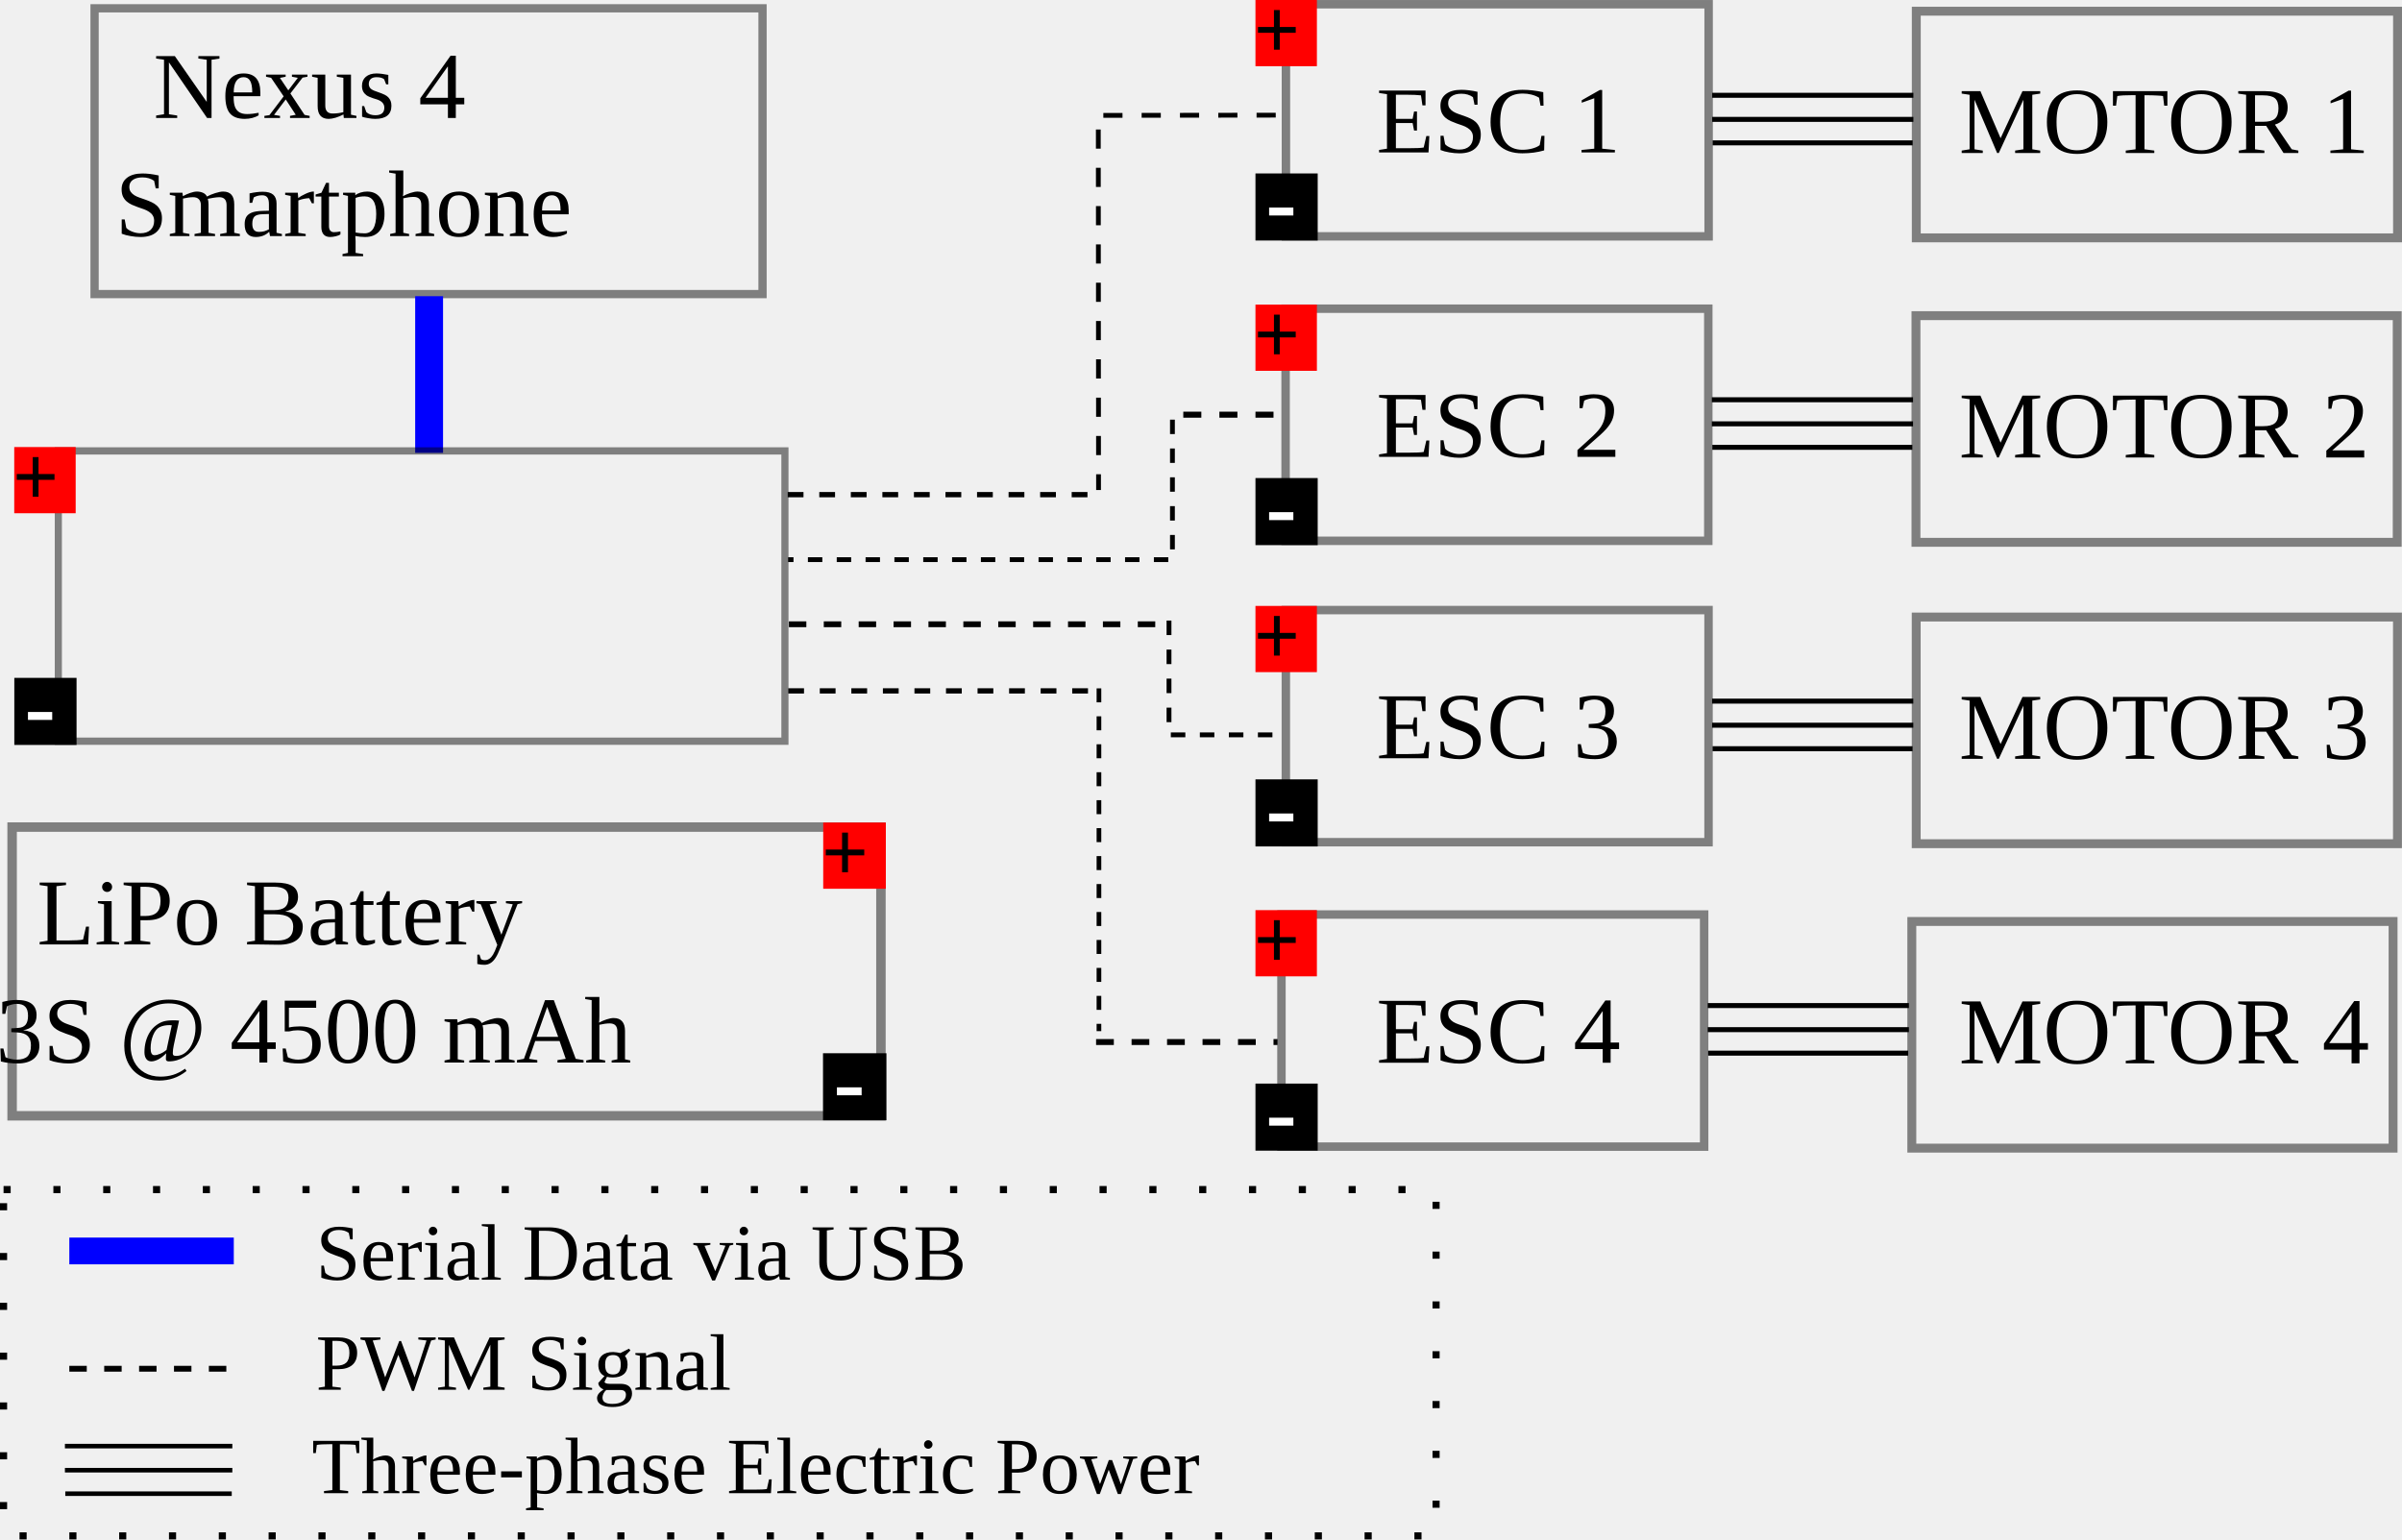
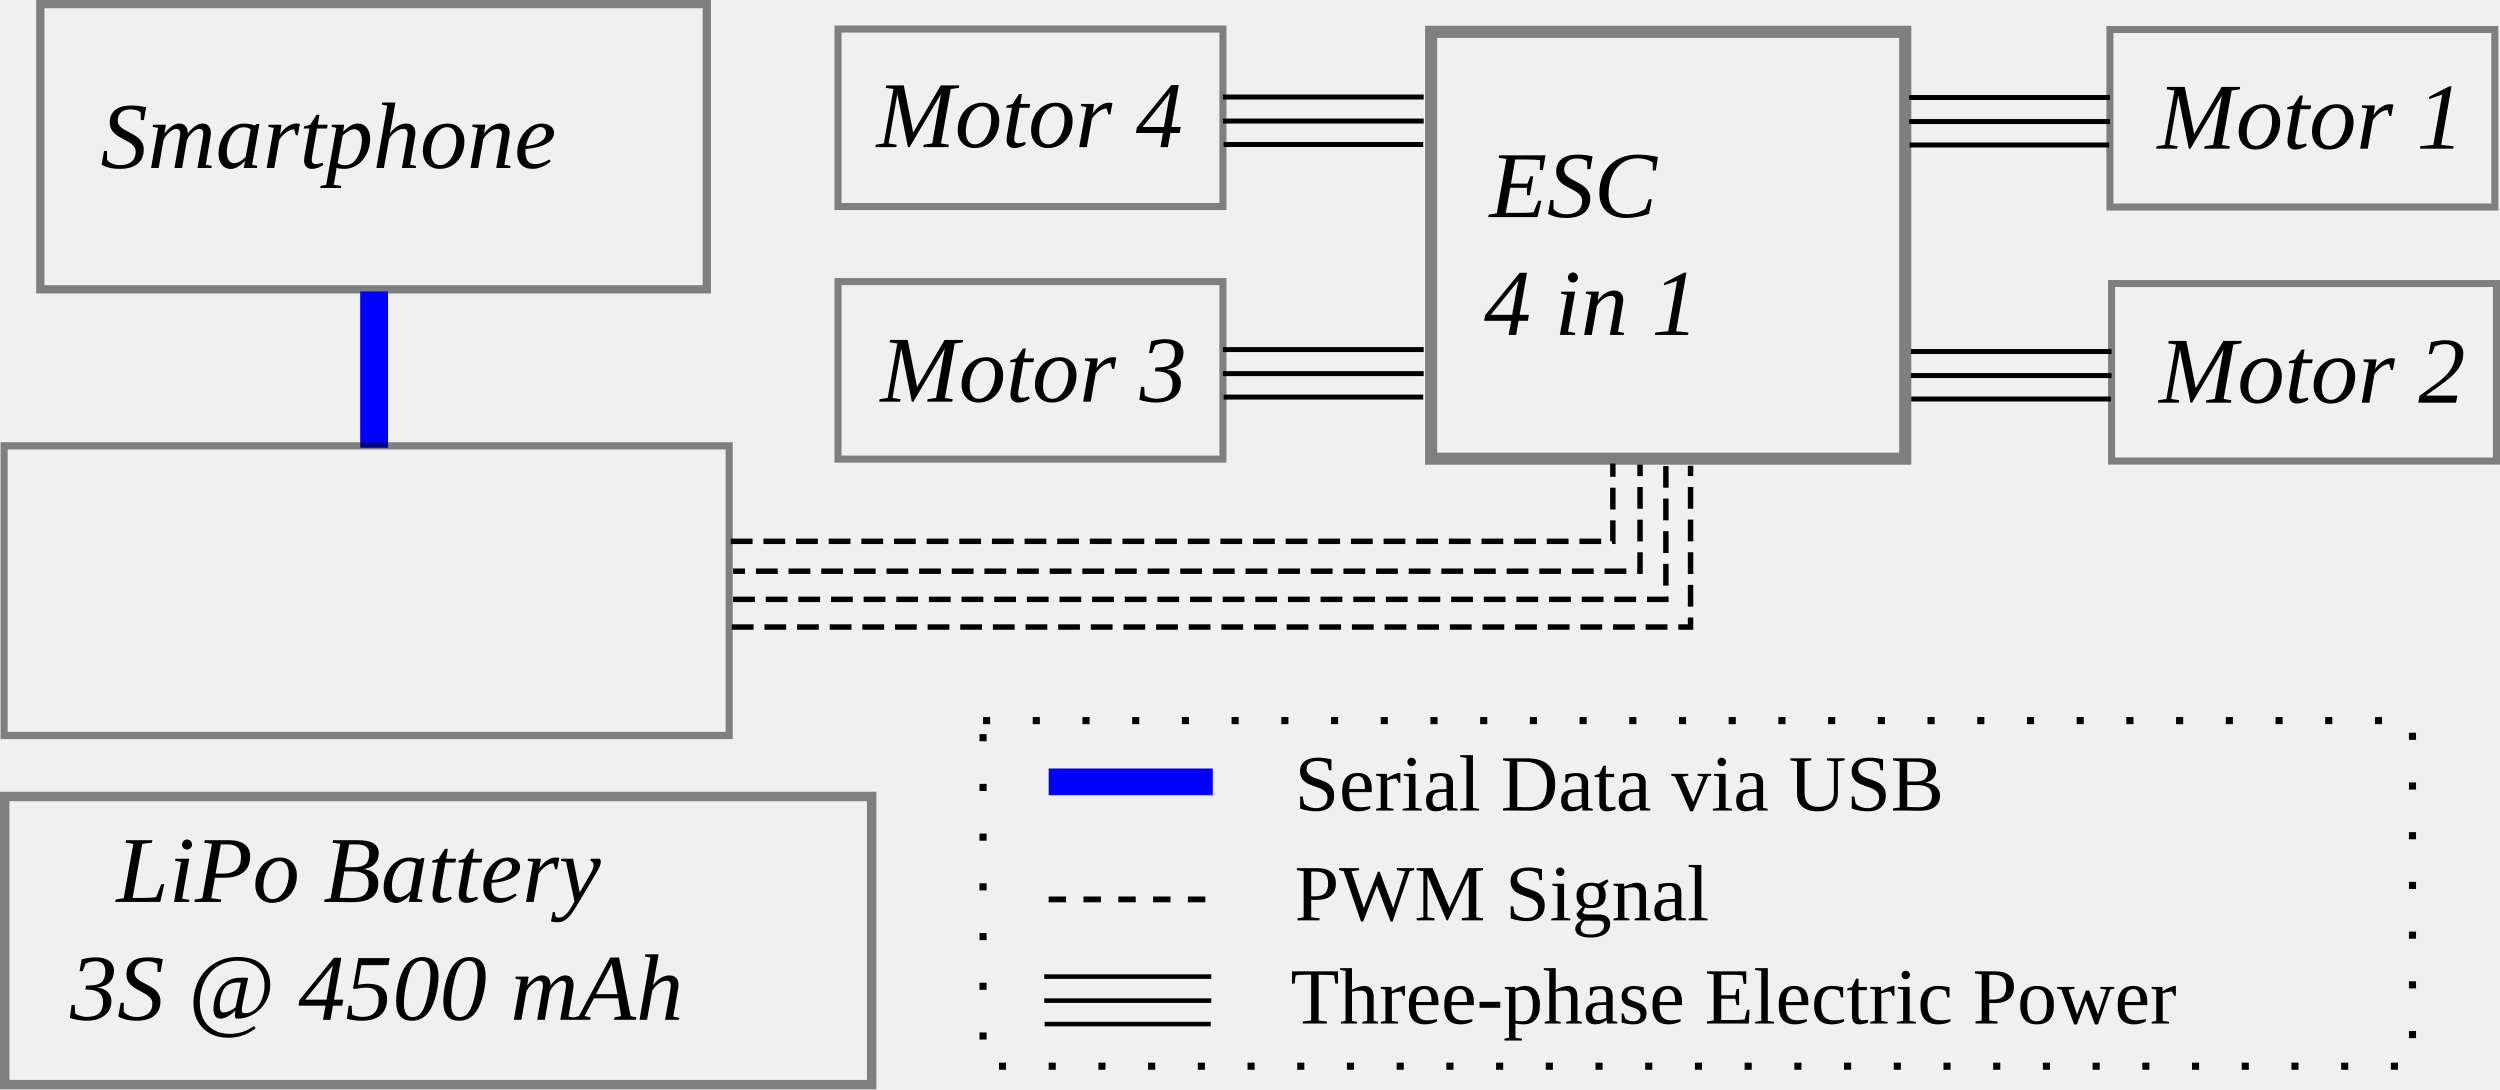
- <svg xmlns="http://www.w3.org/2000/svg" xmlns:ns1="http://www.openswatchbook.org/uri/2009/osb" width="116.577mm" height="74.723mm" viewBox="0 0 413.069 264.766" id="svg2" version="1.1">
+ <svg xmlns="http://www.w3.org/2000/svg" xmlns:ns1="http://www.openswatchbook.org/uri/2009/osb" width="121.595mm" height="52.984mm" viewBox="0 0 430.849 187.738" id="svg2" version="1.1">
  <defs id="defs4">
    <linearGradient id="linearGradient5572" ns1:paint="solid">
      <stop style="stop-color:#000000;stop-opacity:1;" offset="0" id="stop5574" />
    </linearGradient>
  </defs>
-   <g id="layer1" transform="translate(-156.0158,-266.3592)">
-     <flowRoot xml:space="preserve" id="flowRoot5593" style="font-style:normal;font-weight:normal;font-size:40px;line-height:125%;font-family:sans-serif;letter-spacing:0px;word-spacing:0px;fill:#000000;fill-opacity:1;stroke:none;stroke-width:1px;stroke-linecap:butt;stroke-linejoin:miter;stroke-opacity:1">
+   <g id="layer1" transform="translate(-165.3354,-267.0764)">
+     <flowRoot xml:space="preserve" id="flowRoot5593" style="font-style:normal;font-weight:normal;line-height:0.01%;font-family:sans-serif;letter-spacing:0px;word-spacing:0px;fill:#000000;fill-opacity:1;stroke:none;stroke-width:1px;stroke-linecap:butt;stroke-linejoin:miter;stroke-opacity:1">
      <flowRegion id="flowRegion5595">
        <rect id="rect5597" width="206.071" height="62.629" x="178.797" y="358.387" />
      </flowRegion>
-       <flowPara id="flowPara5599" />
+       <flowPara id="flowPara5599" style="font-size:40px;line-height:1.25"> </flowPara>
    </flowRoot>
    <rect style="fill:#000000;fill-opacity:0;stroke:#000000;stroke-width:1.42;stroke-miterlimit:4;stroke-dasharray:none;stroke-opacity:0.472" id="rect5601" width="114.866" height="49.151" x="172.281" y="267.786" />
-     <text xml:space="preserve" style="font-style:normal;font-weight:normal;font-size:22.5px;line-height:125%;font-family:sans-serif;text-align:center;letter-spacing:0px;word-spacing:0px;text-anchor:middle;fill:#000000;fill-opacity:1;stroke:none;stroke-width:1px;stroke-linecap:butt;stroke-linejoin:miter;stroke-opacity:1" x="229.724" y="286.648" id="text5603">
-       <tspan id="tspan5605" x="229.724" y="286.648" style="font-size:16.25px;-inkscape-font-specification:'Times New Roman, ';font-family:'Times New Roman';font-weight:normal;font-style:normal;font-stretch:normal;font-variant:normal">Nexus 4</tspan>
-       <tspan x="229.724" y="306.96" id="tspan5607" style="font-size:16.25px;-inkscape-font-specification:'Times New Roman, ';font-family:'Times New Roman';font-weight:normal;font-style:normal;font-stretch:normal;font-variant:normal">Smartphone</tspan>
+     <text xml:space="preserve" style="font-style:normal;font-weight:normal;line-height:0%;font-family:sans-serif;text-align:center;letter-spacing:0px;word-spacing:0px;text-anchor:middle;fill:#000000;fill-opacity:1;stroke:none;stroke-width:1px;stroke-linecap:butt;stroke-linejoin:miter;stroke-opacity:1" x="229.724" y="296.023" id="text5603">
+       <tspan x="229.724" y="296.023" id="tspan5607" style="font-style:italic;font-variant:normal;font-weight:normal;font-stretch:normal;font-size:16.25px;line-height:1.25;font-family:'Times New Roman';-inkscape-font-specification:'Times New Roman,  Italic'">Smartphone</tspan>
    </text>
-     <flowRoot xml:space="preserve" id="flowRoot5670" style="font-style:normal;font-weight:normal;font-size:40px;line-height:125%;font-family:sans-serif;letter-spacing:0px;word-spacing:0px;fill:#000000;fill-opacity:1;stroke:none;stroke-width:1px;stroke-linecap:butt;stroke-linejoin:miter;stroke-opacity:1">
-       <flowRegion id="flowRegion5672">
-         <rect id="rect5674" width="247.143" height="134.286" x="52.857" y="353.791" />
-       </flowRegion>
-       <flowPara id="flowPara5676" />
-     </flowRoot>
-     <path style="fill:none;fill-rule:evenodd;stroke:#0000ff;stroke-width:4.793;stroke-linecap:butt;stroke-linejoin:miter;stroke-miterlimit:4;stroke-dasharray:none;stroke-opacity:1" d="m 229.81,317.3 0,26.945" id="path5762" />
-     <path style="fill:none;fill-rule:evenodd;stroke:#000000;stroke-width:0.823;stroke-linecap:butt;stroke-linejoin:miter;stroke-miterlimit:4;stroke-dasharray:3.294, 3.294;stroke-dashoffset:0;stroke-opacity:1" d="m 375.402,286.164 -30.513,0.04 0.043,64.432" id="path6003" />
-     <path style="fill:none;fill-rule:evenodd;stroke:#000000;stroke-width:0.801;stroke-linecap:butt;stroke-linejoin:miter;stroke-miterlimit:4;stroke-dasharray:2.404, 2.404;stroke-dashoffset:0;stroke-opacity:1" d="m 345,384.748 0,58.954" id="path6052" />
-     <path style="fill:none;fill-rule:evenodd;stroke:#000000;stroke-width:1.017;stroke-linecap:butt;stroke-linejoin:miter;stroke-miterlimit:4;stroke-dasharray:3.051, 3.051;stroke-dashoffset:0;stroke-opacity:1" d="m 344.509,445.576 31.205,0" id="path6056" />
-     <path style="fill:none;fill-rule:evenodd;stroke:#000000;stroke-width:1.034;stroke-linecap:butt;stroke-linejoin:miter;stroke-miterlimit:4;stroke-dasharray:3.103, 3.103;stroke-dashoffset:0;stroke-opacity:1" d="m 375.019,337.679 -17.828,0" id="path6060" />
-     <path style="fill:none;fill-rule:evenodd;stroke:#000000;stroke-width:0.826;stroke-linecap:butt;stroke-linejoin:miter;stroke-miterlimit:4;stroke-dasharray:2.479, 2.479;stroke-dashoffset:0;stroke-opacity:1" d="m 357.638,338.533 0,24.078 -66.099,0" id="path6064" />
-     <path style="fill:none;fill-rule:evenodd;stroke:#000000;stroke-width:1;stroke-linecap:butt;stroke-linejoin:miter;stroke-miterlimit:4;stroke-dasharray:3, 3;stroke-dashoffset:0;stroke-opacity:1" d="m 291.682,373.724 65.66,0" id="path6066" />
-     <path style="fill:none;fill-rule:evenodd;stroke:#000000;stroke-width:0.832;stroke-linecap:butt;stroke-linejoin:miter;stroke-miterlimit:4;stroke-dasharray:2.496, 2.496;stroke-dashoffset:0;stroke-opacity:1" d="m 357.048,373.087 0,19.656 18.014,0" id="path6068" />
-     <g id="g4488" transform="translate(-9.091373,-97.9848)">
-       <path id="path4226" d="m 177.028,579.491 28.284,0" style="fill:none;fill-rule:evenodd;stroke:#0000ff;stroke-width:4.6;stroke-linecap:butt;stroke-linejoin:miter;stroke-miterlimit:4;stroke-dasharray:none;stroke-opacity:1" />
-       <path id="path4226-3" d="m 177.028,599.75 28.284,0" style="fill:none;fill-rule:evenodd;stroke:#000000;stroke-width:1;stroke-linecap:butt;stroke-linejoin:miter;stroke-miterlimit:4;stroke-dasharray:3, 3;stroke-dashoffset:0;stroke-opacity:1" />
-       <path id="path4249-8" d="m 176.271,613.055 28.789,0" style="fill:none;fill-rule:evenodd;stroke:#000000;stroke-width:0.783px;stroke-linecap:butt;stroke-linejoin:miter;stroke-opacity:1" />
-       <path id="path4249-6-9" d="m 176.335,621.238 28.625,0" style="fill:none;fill-rule:evenodd;stroke:#000000;stroke-width:0.781px;stroke-linecap:butt;stroke-linejoin:miter;stroke-opacity:1" />
-       <path id="path4249-5-53" d="m 176.271,617.197 28.789,0" style="fill:none;fill-rule:evenodd;stroke:#000000;stroke-width:0.783px;stroke-linecap:butt;stroke-linejoin:miter;stroke-opacity:1" />
-       <text id="text4334" y="584.431" x="219.429" style="font-style:normal;font-weight:normal;font-size:13.75px;line-height:125%;font-family:sans-serif;letter-spacing:0px;word-spacing:0px;fill:#000000;fill-opacity:1;stroke:none;stroke-width:1px;stroke-linecap:butt;stroke-linejoin:miter;stroke-opacity:1" xml:space="preserve">
-         <tspan y="584.431" x="219.429" id="tspan4336" style="-inkscape-font-specification:'Times New Roman, ';font-family:'Times New Roman';font-weight:normal;font-style:normal;font-stretch:normal;font-variant:normal">Serial Data via USB</tspan>
+     <path style="fill:none;fill-rule:evenodd;stroke:#0000ff;stroke-width:4.793;stroke-linecap:butt;stroke-linejoin:miter;stroke-miterlimit:4;stroke-dasharray:none;stroke-opacity:1" d="m 229.81,317.3 v 26.945" id="path5762" />
+     <g id="g4488" transform="translate(169.0336,-177.6723)">
+       <path id="path4226" d="m 177.028,579.491 h 28.284" style="fill:none;fill-rule:evenodd;stroke:#0000ff;stroke-width:4.6;stroke-linecap:butt;stroke-linejoin:miter;stroke-miterlimit:4;stroke-dasharray:none;stroke-opacity:1" />
+       <path id="path4226-3" d="m 177.028,599.75 h 28.284" style="fill:none;fill-rule:evenodd;stroke:#000000;stroke-width:1;stroke-linecap:butt;stroke-linejoin:miter;stroke-miterlimit:4;stroke-dasharray:3, 3;stroke-dashoffset:0;stroke-opacity:1" />
+       <path id="path4249-8" d="m 176.271,613.055 h 28.789" style="fill:none;fill-rule:evenodd;stroke:#000000;stroke-width:0.783px;stroke-linecap:butt;stroke-linejoin:miter;stroke-opacity:1" />
+       <path id="path4249-6-9" d="m 176.335,621.238 h 28.625" style="fill:none;fill-rule:evenodd;stroke:#000000;stroke-width:0.781px;stroke-linecap:butt;stroke-linejoin:miter;stroke-opacity:1" />
+       <path id="path4249-5-53" d="m 176.271,617.197 h 28.789" style="fill:none;fill-rule:evenodd;stroke:#000000;stroke-width:0.783px;stroke-linecap:butt;stroke-linejoin:miter;stroke-opacity:1" />
+       <text id="text4334" y="584.431" x="219.429" style="font-style:normal;font-weight:normal;line-height:0%;font-family:sans-serif;letter-spacing:0px;word-spacing:0px;fill:#000000;fill-opacity:1;stroke:none;stroke-width:1px;stroke-linecap:butt;stroke-linejoin:miter;stroke-opacity:1" xml:space="preserve">
+         <tspan y="584.431" x="219.429" id="tspan4336" style="font-style:normal;font-variant:normal;font-weight:normal;font-stretch:normal;font-size:13.75px;line-height:1.25;font-family:'Times New Roman';-inkscape-font-specification:'Times New Roman, '">Serial Data via USB</tspan>
      </text>
-       <text id="text4338" y="603.36" x="219.429" style="font-style:normal;font-weight:normal;font-size:13.75px;line-height:125%;font-family:sans-serif;letter-spacing:0px;word-spacing:0px;fill:#000000;fill-opacity:1;stroke:none;stroke-width:1px;stroke-linecap:butt;stroke-linejoin:miter;stroke-opacity:1" xml:space="preserve">
-         <tspan y="603.36" x="219.429" id="tspan4340" style="-inkscape-font-specification:'Times New Roman, ';font-family:'Times New Roman';font-weight:normal;font-style:normal;font-stretch:normal;font-variant:normal">PWM Signal</tspan>
+       <text id="text4338" y="603.36" x="219.429" style="font-style:normal;font-weight:normal;line-height:0%;font-family:sans-serif;letter-spacing:0px;word-spacing:0px;fill:#000000;fill-opacity:1;stroke:none;stroke-width:1px;stroke-linecap:butt;stroke-linejoin:miter;stroke-opacity:1" xml:space="preserve">
+         <tspan y="603.36" x="219.429" id="tspan4340" style="font-style:normal;font-variant:normal;font-weight:normal;font-stretch:normal;font-size:13.75px;line-height:1.25;font-family:'Times New Roman';-inkscape-font-specification:'Times New Roman, '">PWM Signal</tspan>
      </text>
-       <text id="text4342" y="621.146" x="218.714" style="font-style:normal;font-weight:normal;font-size:13.75px;line-height:125%;font-family:sans-serif;letter-spacing:0px;word-spacing:0px;fill:#000000;fill-opacity:1;stroke:none;stroke-width:1px;stroke-linecap:butt;stroke-linejoin:miter;stroke-opacity:1" xml:space="preserve">
-         <tspan y="621.146" x="218.714" id="tspan4344" style="-inkscape-font-specification:'Times New Roman, ';font-family:'Times New Roman';font-weight:normal;font-style:normal;font-stretch:normal;font-variant:normal">Three-phase Electric Power</tspan>
+       <text id="text4342" y="621.146" x="218.714" style="font-style:normal;font-weight:normal;line-height:0%;font-family:sans-serif;letter-spacing:0px;word-spacing:0px;fill:#000000;fill-opacity:1;stroke:none;stroke-width:1px;stroke-linecap:butt;stroke-linejoin:miter;stroke-opacity:1" xml:space="preserve">
+         <tspan y="621.146" x="218.714" id="tspan4344" style="font-style:normal;font-variant:normal;font-weight:normal;font-stretch:normal;font-size:13.75px;line-height:1.25;font-family:'Times New Roman';-inkscape-font-specification:'Times New Roman, '">Three-phase Electric Power</tspan>
      </text>
      <rect y="568.936" x="165.719" height="59.562" width="246.348" id="rect4348" style="fill:#000000;fill-opacity:0;stroke:#000000;stroke-width:1.224;stroke-miterlimit:4;stroke-dasharray:1.224, 7.343;stroke-dashoffset:0;stroke-opacity:1" />
    </g>
-     <g id="g4420">
-       <rect y="267.088" x="377.155" height="39.921" width="72.691" id="rect5609" style="fill:#000000;fill-opacity:0;stroke:#000000;stroke-width:1.452;stroke-miterlimit:4;stroke-dasharray:none;stroke-opacity:0.471" />
-       <text id="text5611" y="292.571" x="392.706" style="font-style:normal;font-weight:normal;font-size:40px;line-height:125%;font-family:sans-serif;letter-spacing:0px;word-spacing:0px;fill:#000000;fill-opacity:1;stroke:none;stroke-width:1px;stroke-linecap:butt;stroke-linejoin:miter;stroke-opacity:1" xml:space="preserve">
-         <tspan style="font-style:normal;font-variant:normal;font-weight:normal;font-stretch:normal;font-size:16.25px;font-family:'Times New Roman';-inkscape-font-specification:'Times New Roman, '" y="292.571" x="392.706" id="tspan5613">ESC 1</tspan>
-       </text>
-       <rect y="268.285" x="485.557" height="38.982" width="82.762" id="rect5609-4" style="fill:#000000;fill-opacity:0;stroke:#000000;stroke-width:1.531;stroke-miterlimit:4;stroke-dasharray:none;stroke-opacity:0.471" />
-       <text id="text5611-4" y="292.675" x="492.898" style="font-style:normal;font-weight:normal;font-size:40px;line-height:125%;font-family:sans-serif;letter-spacing:0px;word-spacing:0px;fill:#000000;fill-opacity:1;stroke:none;stroke-width:1px;stroke-linecap:butt;stroke-linejoin:miter;stroke-opacity:1" xml:space="preserve">
-         <tspan style="font-style:normal;font-variant:normal;font-weight:normal;font-stretch:normal;font-size:16.25px;font-family:'Times New Roman';-inkscape-font-specification:'Times New Roman, '" y="292.675" x="492.898" id="tspan5613-96">MOTOR 1</tspan>
-       </text>
-       <path id="path4249" d="m 450.457,282.748 34.598,0" style="fill:none;fill-rule:evenodd;stroke:#000000;stroke-width:0.858px;stroke-linecap:butt;stroke-linejoin:miter;stroke-opacity:1" />
-       <path id="path4249-6" d="m 450.534,290.93 34.4,0" style="fill:none;fill-rule:evenodd;stroke:#000000;stroke-width:0.856px;stroke-linecap:butt;stroke-linejoin:miter;stroke-opacity:1" />
-       <path id="path4249-5" d="m 450.457,286.89 34.598,0" style="fill:none;fill-rule:evenodd;stroke:#000000;stroke-width:0.858px;stroke-linecap:butt;stroke-linejoin:miter;stroke-opacity:1" />
-       <rect y="319.45" x="377.098" height="39.921" width="72.691" id="rect5609-6" style="fill:#000000;fill-opacity:0;stroke:#000000;stroke-width:1.452;stroke-miterlimit:4;stroke-dasharray:none;stroke-opacity:0.471" />
-       <text id="text5611-6" y="344.934" x="392.706" style="font-style:normal;font-weight:normal;font-size:40px;line-height:125%;font-family:sans-serif;letter-spacing:0px;word-spacing:0px;fill:#000000;fill-opacity:1;stroke:none;stroke-width:1px;stroke-linecap:butt;stroke-linejoin:miter;stroke-opacity:1" xml:space="preserve">
-         <tspan style="font-style:normal;font-variant:normal;font-weight:normal;font-stretch:normal;font-size:16.25px;font-family:'Times New Roman';-inkscape-font-specification:'Times New Roman, '" y="344.934" x="392.706" id="tspan5613-8">ESC 2</tspan>
-       </text>
-       <rect y="320.647" x="485.501" height="38.982" width="82.762" id="rect5609-4-3" style="fill:#000000;fill-opacity:0;stroke:#000000;stroke-width:1.531;stroke-miterlimit:4;stroke-dasharray:none;stroke-opacity:0.471" />
-       <text id="text5611-4-6" y="345.037" x="492.898" style="font-style:normal;font-weight:normal;font-size:40px;line-height:125%;font-family:sans-serif;letter-spacing:0px;word-spacing:0px;fill:#000000;fill-opacity:1;stroke:none;stroke-width:1px;stroke-linecap:butt;stroke-linejoin:miter;stroke-opacity:1" xml:space="preserve">
-         <tspan style="font-style:normal;font-variant:normal;font-weight:normal;font-stretch:normal;font-size:16.25px;font-family:'Times New Roman';-inkscape-font-specification:'Times New Roman, '" y="345.037" x="492.898" id="tspan5613-96-6">MOTOR 2</tspan>
-       </text>
-       <path id="path4249-4" d="m 450.401,335.11 34.598,0" style="fill:none;fill-rule:evenodd;stroke:#000000;stroke-width:0.858px;stroke-linecap:butt;stroke-linejoin:miter;stroke-opacity:1" />
-       <path id="path4249-6-3" d="m 450.478,343.292 34.4,0" style="fill:none;fill-rule:evenodd;stroke:#000000;stroke-width:0.856px;stroke-linecap:butt;stroke-linejoin:miter;stroke-opacity:1" />
-       <path id="path4249-5-4" d="m 450.401,339.252 34.598,0" style="fill:none;fill-rule:evenodd;stroke:#000000;stroke-width:0.858px;stroke-linecap:butt;stroke-linejoin:miter;stroke-opacity:1" />
-       <rect y="371.284" x="377.14" height="39.921" width="72.691" id="rect5609-7" style="fill:#000000;fill-opacity:0;stroke:#000000;stroke-width:1.452;stroke-miterlimit:4;stroke-dasharray:none;stroke-opacity:0.471" />
-       <text id="text5611-9" y="396.767" x="392.706" style="font-style:normal;font-weight:normal;font-size:40px;line-height:125%;font-family:sans-serif;letter-spacing:0px;word-spacing:0px;fill:#000000;fill-opacity:1;stroke:none;stroke-width:1px;stroke-linecap:butt;stroke-linejoin:miter;stroke-opacity:1" xml:space="preserve">
-         <tspan style="font-style:normal;font-variant:normal;font-weight:normal;font-stretch:normal;font-size:16.25px;font-family:'Times New Roman';-inkscape-font-specification:'Times New Roman, '" y="396.767" x="392.706" id="tspan5613-9">ESC 3</tspan>
-       </text>
-       <rect y="372.481" x="485.543" height="38.982" width="82.762" id="rect5609-4-7" style="fill:#000000;fill-opacity:0;stroke:#000000;stroke-width:1.531;stroke-miterlimit:4;stroke-dasharray:none;stroke-opacity:0.471" />
-       <text id="text5611-4-2" y="396.871" x="492.898" style="font-style:normal;font-weight:normal;font-size:40px;line-height:125%;font-family:sans-serif;letter-spacing:0px;word-spacing:0px;fill:#000000;fill-opacity:1;stroke:none;stroke-width:1px;stroke-linecap:butt;stroke-linejoin:miter;stroke-opacity:1" xml:space="preserve">
-         <tspan style="font-style:normal;font-variant:normal;font-weight:normal;font-stretch:normal;font-size:16.25px;font-family:'Times New Roman';-inkscape-font-specification:'Times New Roman, '" y="396.871" x="492.898" id="tspan5613-96-4">MOTOR 3</tspan>
-       </text>
-       <path id="path4249-82" d="m 450.443,386.944 34.598,0" style="fill:none;fill-rule:evenodd;stroke:#000000;stroke-width:0.858px;stroke-linecap:butt;stroke-linejoin:miter;stroke-opacity:1" />
-       <path id="path4249-6-8" d="m 450.52,395.126 34.4,0" style="fill:none;fill-rule:evenodd;stroke:#000000;stroke-width:0.856px;stroke-linecap:butt;stroke-linejoin:miter;stroke-opacity:1" />
-       <path id="path4249-5-5" d="m 450.443,391.086 34.598,0" style="fill:none;fill-rule:evenodd;stroke:#000000;stroke-width:0.858px;stroke-linecap:butt;stroke-linejoin:miter;stroke-opacity:1" />
-       <rect y="423.644" x="376.385" height="39.921" width="72.691" id="rect5609-8" style="fill:#000000;fill-opacity:0;stroke:#000000;stroke-width:1.452;stroke-miterlimit:4;stroke-dasharray:none;stroke-opacity:0.471" />
-       <text id="text5611-67" y="449.127" x="392.706" style="font-style:normal;font-weight:normal;font-size:40px;line-height:125%;font-family:sans-serif;letter-spacing:0px;word-spacing:0px;fill:#000000;fill-opacity:1;stroke:none;stroke-width:1px;stroke-linecap:butt;stroke-linejoin:miter;stroke-opacity:1" xml:space="preserve">
-         <tspan style="font-style:normal;font-variant:normal;font-weight:normal;font-stretch:normal;font-size:16.25px;font-family:'Times New Roman';-inkscape-font-specification:'Times New Roman, '" y="449.127" x="392.706" id="tspan5613-7">ESC 4</tspan>
-       </text>
-       <rect y="424.84" x="484.788" height="38.982" width="82.762" id="rect5609-4-0" style="fill:#000000;fill-opacity:0;stroke:#000000;stroke-width:1.531;stroke-miterlimit:4;stroke-dasharray:none;stroke-opacity:0.471" />
-       <text id="text5611-4-8" y="449.23" x="492.898" style="font-style:normal;font-weight:normal;font-size:40px;line-height:125%;font-family:sans-serif;letter-spacing:0px;word-spacing:0px;fill:#000000;fill-opacity:1;stroke:none;stroke-width:1px;stroke-linecap:butt;stroke-linejoin:miter;stroke-opacity:1" xml:space="preserve">
-         <tspan style="font-style:normal;font-variant:normal;font-weight:normal;font-stretch:normal;font-size:16.25px;font-family:'Times New Roman';-inkscape-font-specification:'Times New Roman, '" y="449.23" x="492.898" id="tspan5613-96-7">MOTOR 4</tspan>
-       </text>
-       <path id="path4249-0" d="m 449.688,439.303 34.598,0" style="fill:none;fill-rule:evenodd;stroke:#000000;stroke-width:0.858px;stroke-linecap:butt;stroke-linejoin:miter;stroke-opacity:1" />
-       <path id="path4249-6-34" d="m 449.765,447.486 34.4,0" style="fill:none;fill-rule:evenodd;stroke:#000000;stroke-width:0.856px;stroke-linecap:butt;stroke-linejoin:miter;stroke-opacity:1" />
-       <path id="path4249-5-7" d="m 449.688,443.445 34.598,0" style="fill:none;fill-rule:evenodd;stroke:#000000;stroke-width:0.858px;stroke-linecap:butt;stroke-linejoin:miter;stroke-opacity:1" />
-     </g>
-     <g id="g4406" transform="translate(4.285714,-58.57143)">
-       <rect y="467.176" x="153.814" height="49.658" width="149.409" id="rect5601-0" style="fill:#000000;fill-opacity:0;stroke:#000000;stroke-width:1.628;stroke-miterlimit:4;stroke-dasharray:none;stroke-opacity:0.472" />
-       <text id="text5603-4" y="487.362" x="226.152" style="font-style:normal;font-weight:normal;font-size:22.5px;line-height:125%;font-family:sans-serif;text-align:center;letter-spacing:0px;word-spacing:0px;text-anchor:middle;fill:#000000;fill-opacity:1;stroke:none;stroke-width:1px;stroke-linecap:butt;stroke-linejoin:miter;stroke-opacity:1" xml:space="preserve">
-         <tspan style="font-size:16.25px;-inkscape-font-specification:'Times New Roman, ';font-family:'Times New Roman';font-weight:normal;font-style:normal;font-stretch:normal;font-variant:normal" id="tspan5607-0" y="487.362" x="226.152">LiPo Battery</tspan>
-         <tspan style="font-size:16.25px;-inkscape-font-specification:'Times New Roman, ';font-family:'Times New Roman';font-weight:normal;font-style:normal;font-stretch:normal;font-variant:normal" id="tspan5752" y="507.675" x="226.152">3S @ 4500 mAh</tspan>
-       </text>
-       <g transform="matrix(0.5193365,0,0,0.5193365,217.4959,276.0426)" id="g4250-3">
-         <rect style="fill:#ff0000;fill-opacity:1;stroke:#ff0000;stroke-width:1.668;stroke-miterlimit:4;stroke-dasharray:none;stroke-opacity:1" id="rect5764-3-1" width="19.06" height="20.251" x="146.795" y="367.376" />
-         <text xml:space="preserve" style="font-style:normal;font-weight:normal;font-size:66.71px;line-height:125%;font-family:sans-serif;letter-spacing:0px;word-spacing:0px;fill:#000000;fill-opacity:1;stroke:none;stroke-width:1px;stroke-linecap:butt;stroke-linejoin:miter;stroke-opacity:1" x="145.455" y="385.99" id="text5781-47-5">
-           <tspan id="tspan5783-6-6" x="145.455" y="385.99" style="font-size:27.101px">+</tspan>
+     <g id="g4420" transform="translate(8.035714,5.357143)">
+       <g id="g4631" transform="translate(-25.78125,9.040179)">
+         <rect style="fill:#000000;fill-opacity:0;stroke:#000000;stroke-width:1.214;stroke-miterlimit:4;stroke-dasharray:none;stroke-opacity:0.471" id="rect5609-4" width="66.337" height="30.593" x="546.704" y="257.765" />
+         <text xml:space="preserve" style="font-style:normal;font-weight:normal;line-height:0%;font-family:sans-serif;letter-spacing:0px;word-spacing:0px;fill:#000000;fill-opacity:1;stroke:none;stroke-width:1px;stroke-linecap:butt;stroke-linejoin:miter;stroke-opacity:1" x="554.873" y="278.295" id="text5611-4">
+           <tspan id="tspan5613-96" x="554.873" y="278.295" style="font-style:italic;font-variant:normal;font-weight:normal;font-stretch:normal;font-size:16.25px;line-height:1.25;font-family:'Times New Roman';-inkscape-font-specification:'Times New Roman,  Italic'">Motor 1</tspan>
+         </text>
+         <path style="fill:none;fill-rule:evenodd;stroke:#000000;stroke-width:0.858px;stroke-linecap:butt;stroke-linejoin:miter;stroke-opacity:1" d="m 512.106,269.483 h 34.598" id="path4249" />
+         <path style="fill:none;fill-rule:evenodd;stroke:#000000;stroke-width:0.856px;stroke-linecap:butt;stroke-linejoin:miter;stroke-opacity:1" d="m 512.183,277.666 h 34.4" id="path4249-6" />
+         <path style="fill:none;fill-rule:evenodd;stroke:#000000;stroke-width:0.858px;stroke-linecap:butt;stroke-linejoin:miter;stroke-opacity:1" d="m 512.106,273.626 h 34.598" id="path4249-5" />
+         <text xml:space="preserve" style="font-style:normal;font-weight:normal;font-size:12px;line-height:0%;font-family:sans-serif;letter-spacing:0px;word-spacing:0px;fill:#000000;fill-opacity:1;stroke:none;stroke-width:1px;stroke-linecap:butt;stroke-linejoin:miter;stroke-opacity:1" x="334.117" y="278.038" id="text5611-4-2">
+           <tspan id="tspan5613-96-4" x="334.117" y="278.038" style="font-style:italic;font-variant:normal;font-weight:normal;font-stretch:normal;font-size:16.25px;line-height:1.25;font-family:'Times New Roman';-inkscape-font-specification:'Times New Roman,  Italic';stroke-width:1px">Motor 4</tspan>
+         </text>
+         <text xml:space="preserve" style="font-style:normal;font-weight:normal;font-size:12px;line-height:0%;font-family:sans-serif;letter-spacing:0px;word-spacing:0px;fill:#000000;fill-opacity:1;stroke:none;stroke-width:1px;stroke-linecap:butt;stroke-linejoin:miter;stroke-opacity:1" x="334.787" y="321.9" id="text5611-4-2-8">
+           <tspan id="tspan5613-96-4-5" x="334.787" y="321.9" style="font-style:italic;font-variant:normal;font-weight:normal;font-stretch:normal;font-size:16.25px;line-height:1.25;font-family:'Times New Roman';-inkscape-font-specification:'Times New Roman,  Italic';stroke-width:1px">Motor 3</tspan>
+         </text>
+         <g id="g4631-1-1" transform="matrix(-1,0,0,1,954.6074,35.40738)">
+           <rect style="fill:#000000;fill-opacity:0;stroke:#000000;stroke-width:1.214;stroke-miterlimit:4;stroke-dasharray:none;stroke-opacity:0.471" id="rect5609-4-3-0" width="66.337" height="30.593" x="560.766" y="265.8" />
+           <text xml:space="preserve" style="font-style:normal;font-weight:normal;line-height:0%;font-family:sans-serif;letter-spacing:0px;word-spacing:0px;fill:#000000;fill-opacity:1;stroke:none;stroke-width:1px;stroke-linecap:butt;stroke-linejoin:miter;stroke-opacity:1" x="568.935" y="286.331" id="text5611-4-8-0">
+             <tspan id="tspan5613-96-9-3" x="568.935" y="289.779" style="font-style:italic;font-variant:normal;font-weight:normal;font-stretch:normal;font-size:16.25px;line-height:1.25;font-family:'Times New Roman';-inkscape-font-specification:'Times New Roman,  Italic'" />
+           </text>
+           <path style="fill:none;fill-rule:evenodd;stroke:#000000;stroke-width:0.858px;stroke-linecap:butt;stroke-linejoin:miter;stroke-opacity:1" d="m 526.169,277.519 h 34.598" id="path4249-7-4" />
+           <path style="fill:none;fill-rule:evenodd;stroke:#000000;stroke-width:0.856px;stroke-linecap:butt;stroke-linejoin:miter;stroke-opacity:1" d="m 526.246,285.702 h 34.4" id="path4249-6-25-3" />
+           <path style="fill:none;fill-rule:evenodd;stroke:#000000;stroke-width:0.858px;stroke-linecap:butt;stroke-linejoin:miter;stroke-opacity:1" d="m 526.169,281.661 h 34.598" id="path4249-5-8-5" />
+         </g>
+         <path style="fill:none;stroke:#000000;stroke-width:0.938;stroke-linecap:butt;stroke-linejoin:miter;stroke-miterlimit:4;stroke-dasharray:3.75, 1.875;stroke-dashoffset:0;stroke-opacity:1" d="M 309.029,345.969 H 461.038 V 332.576" id="path4756" />
+         <path style="fill:none;stroke:#000000;stroke-width:0.938;stroke-linecap:butt;stroke-linejoin:miter;stroke-miterlimit:4;stroke-dasharray:3.75, 1.875;stroke-dashoffset:7.312;stroke-opacity:1" d="m 309.422,351.118 h 156.304 v -18.375" id="path4758" />
+         <path style="fill:none;stroke:#000000;stroke-width:0.938;stroke-linecap:butt;stroke-linejoin:miter;stroke-miterlimit:4;stroke-dasharray:3.75, 1.875;stroke-dashoffset:0;stroke-opacity:1" d="M 309.422,355.971 H 470.178 V 333.006" id="path4760" />
+         <path style="fill:none;stroke:#000000;stroke-width:0.938;stroke-linecap:butt;stroke-linejoin:miter;stroke-miterlimit:4;stroke-dasharray:3.75, 1.875;stroke-dashoffset:0;stroke-opacity:1" d="M 309.197,360.741 H 474.431 V 332.951" id="path4762" />
+       </g>
+       <g id="g4623" transform="translate(77.00893,-59.59822)">
+         <rect style="fill:#000000;fill-opacity:0;stroke:#000000;stroke-width:2.09;stroke-miterlimit:4;stroke-dasharray:none;stroke-opacity:0.471" id="rect5609-8" width="81.707" height="73.56" x="326.934" y="326.801" />
+         <text xml:space="preserve" style="font-style:normal;font-weight:normal;line-height:0%;font-family:sans-serif;text-align:center;letter-spacing:0px;word-spacing:0px;text-anchor:middle;fill:#000000;fill-opacity:1;stroke:none;stroke-width:1px;stroke-linecap:butt;stroke-linejoin:miter;stroke-opacity:1" x="368.572" y="358.725" id="text5611-67">
+           <tspan id="tspan5613-7" x="370.604" y="358.725" style="font-style:italic;font-variant:normal;font-weight:normal;font-stretch:normal;font-size:16.25px;line-height:1.25;font-family:'Times New Roman';-inkscape-font-specification:'Times New Roman,  Italic';text-align:center;text-anchor:middle">ESC </tspan>
+           <tspan id="tspan4615" x="368.572" y="379.038" style="font-style:italic;font-variant:normal;font-weight:normal;font-stretch:normal;font-size:16.25px;line-height:1.25;font-family:'Times New Roman';-inkscape-font-specification:'Times New Roman,  Italic';text-align:center;text-anchor:middle">4 in 1</tspan>
        </text>
      </g>
-       <g transform="matrix(0.5261723,0,0,0.5261723,216.4853,288.5932)" id="g4255-4">
-         <rect style="fill:#000000;fill-opacity:1;stroke:#000000;stroke-width:1.668;stroke-miterlimit:4;stroke-dasharray:none;stroke-opacity:1" id="rect5764-2-6-0" width="19.06" height="20.251" x="146.75" y="414.16" />
-         <text xml:space="preserve" style="font-style:normal;font-weight:normal;font-size:66.71px;line-height:125%;font-family:sans-serif;letter-spacing:0px;word-spacing:0px;fill:#ffffff;fill-opacity:1;stroke:none;stroke-width:1px;stroke-linecap:butt;stroke-linejoin:miter;stroke-opacity:1" x="149.132" y="434.709" id="text5785-6-3">
-           <tspan id="tspan5787-1-3" x="149.132" y="434.709" style="font-size:33.355px;fill:#ffffff;fill-opacity:1">-</tspan>
+       <g transform="translate(-39.56245,44.78238)" id="g4631-9">
+         <rect style="fill:#000000;fill-opacity:0;stroke:#000000;stroke-width:1.214;stroke-miterlimit:4;stroke-dasharray:none;stroke-opacity:0.471" id="rect5609-4-2" width="66.337" height="30.593" x="560.766" y="265.8" />
+         <text xml:space="preserve" style="font-style:normal;font-weight:normal;line-height:0%;font-family:sans-serif;letter-spacing:0px;word-spacing:0px;fill:#000000;fill-opacity:1;stroke:none;stroke-width:1px;stroke-linecap:butt;stroke-linejoin:miter;stroke-opacity:1" x="568.935" y="286.331" id="text5611-4-1">
+           <tspan id="tspan5613-96-0" x="568.935" y="286.331" style="font-style:italic;font-variant:normal;font-weight:normal;font-stretch:normal;font-size:16.25px;line-height:1.25;font-family:'Times New Roman';-inkscape-font-specification:'Times New Roman,  Italic'">Motor 2</tspan>
        </text>
+         <path style="fill:none;fill-rule:evenodd;stroke:#000000;stroke-width:0.858px;stroke-linecap:butt;stroke-linejoin:miter;stroke-opacity:1" d="m 526.169,277.519 h 34.598" id="path4249-1" />
+         <path style="fill:none;fill-rule:evenodd;stroke:#000000;stroke-width:0.856px;stroke-linecap:butt;stroke-linejoin:miter;stroke-opacity:1" d="m 526.246,285.702 h 34.4" id="path4249-6-2" />
+         <path style="fill:none;fill-rule:evenodd;stroke:#000000;stroke-width:0.858px;stroke-linecap:butt;stroke-linejoin:miter;stroke-opacity:1" d="m 526.169,281.661 h 34.598" id="path4249-5-2" />
+       </g>
+       <g id="g4631-1" transform="matrix(-1,0,0,1,928.8261,0.9207756)">
+         <rect style="fill:#000000;fill-opacity:0;stroke:#000000;stroke-width:1.214;stroke-miterlimit:4;stroke-dasharray:none;stroke-opacity:0.471" id="rect5609-4-3" width="66.337" height="30.593" x="560.766" y="265.8" />
+         <text xml:space="preserve" style="font-style:normal;font-weight:normal;line-height:0%;font-family:sans-serif;letter-spacing:0px;word-spacing:0px;fill:#000000;fill-opacity:1;stroke:none;stroke-width:1px;stroke-linecap:butt;stroke-linejoin:miter;stroke-opacity:1" x="568.935" y="286.331" id="text5611-4-8">
+           <tspan id="tspan5613-96-9" x="568.935" y="289.779" style="font-style:italic;font-variant:normal;font-weight:normal;font-stretch:normal;font-size:16.25px;line-height:1.25;font-family:'Times New Roman';-inkscape-font-specification:'Times New Roman,  Italic'" />
+         </text>
+         <path style="fill:none;fill-rule:evenodd;stroke:#000000;stroke-width:0.858px;stroke-linecap:butt;stroke-linejoin:miter;stroke-opacity:1" d="m 526.169,277.519 h 34.598" id="path4249-7" />
+         <path style="fill:none;fill-rule:evenodd;stroke:#000000;stroke-width:0.856px;stroke-linecap:butt;stroke-linejoin:miter;stroke-opacity:1" d="m 526.246,285.702 h 34.4" id="path4249-6-25" />
+         <path style="fill:none;fill-rule:evenodd;stroke:#000000;stroke-width:0.858px;stroke-linecap:butt;stroke-linejoin:miter;stroke-opacity:1" d="m 526.169,281.661 h 34.598" id="path4249-5-8" />
      </g>
    </g>
-     <path style="fill:none;fill-rule:evenodd;stroke:#000000;stroke-width:0.904;stroke-linecap:butt;stroke-linejoin:miter;stroke-miterlimit:4;stroke-dasharray:2.713, 2.713;stroke-dashoffset:0;stroke-opacity:1" d="m 291.479,351.431 53.696,0" id="path6066-7" />
-     <path style="fill:none;fill-rule:evenodd;stroke:#000000;stroke-width:0.904;stroke-linecap:butt;stroke-linejoin:miter;stroke-miterlimit:4;stroke-dasharray:2.713, 2.713;stroke-dashoffset:0;stroke-opacity:1" d="m 291.568,385.181 53.696,0" id="path6066-7-6" />
+     <g id="g4406" transform="translate(12.33537,-62.83301)">
+       <rect y="467.176" x="153.814" height="49.658" width="149.409" id="rect5601-0" style="fill:#000000;fill-opacity:0;stroke:#000000;stroke-width:1.628;stroke-miterlimit:4;stroke-dasharray:none;stroke-opacity:0.472" />
+       <text id="text5603-4" y="485.353" x="228.831" style="font-style:normal;font-weight:normal;line-height:0%;font-family:sans-serif;text-align:center;letter-spacing:0px;word-spacing:0px;text-anchor:middle;fill:#000000;fill-opacity:1;stroke:none;stroke-width:1px;stroke-linecap:butt;stroke-linejoin:miter;stroke-opacity:1" xml:space="preserve">
+         <tspan style="font-style:italic;font-variant:normal;font-weight:normal;font-stretch:normal;font-size:16.25px;line-height:1.25;font-family:'Times New Roman';-inkscape-font-specification:'Times New Roman,  Italic'" id="tspan5607-0" y="485.353" x="228.831">LiPo Battery</tspan>
+         <tspan style="font-style:italic;font-variant:normal;font-weight:normal;font-stretch:normal;font-size:16.25px;line-height:1.25;font-family:'Times New Roman';-inkscape-font-specification:'Times New Roman,  Italic'" id="tspan5752" y="505.666" x="228.831">3S @ 4500 mAh</tspan>
+       </text>
+     </g>
    <g id="g4391" transform="matrix(0.981321,0,0,1.000178,6.118642,-23.64112)">
      <rect y="367.486" x="162.972" height="49.916" width="127.331" id="rect3336" style="fill:#000000;fill-opacity:0;fill-rule:evenodd;stroke:#000000;stroke-width:1.249;stroke-linecap:butt;stroke-linejoin:miter;stroke-miterlimit:4;stroke-dasharray:none;stroke-opacity:0.471" />
-       <flowRoot transform="translate(-33.84627,22.79185)" style="font-style:normal;font-weight:normal;font-size:40px;line-height:125%;font-family:sans-serif;text-align:center;letter-spacing:0px;word-spacing:0px;text-anchor:middle;fill:#000000;fill-opacity:1;stroke:none;stroke-width:1px;stroke-linecap:butt;stroke-linejoin:miter;stroke-opacity:1" id="flowRoot5585" xml:space="preserve">
+       <flowRoot transform="translate(-33.16388,26.80899)" style="font-style:normal;font-weight:normal;line-height:0.01%;font-family:sans-serif;text-align:center;letter-spacing:0px;word-spacing:0px;text-anchor:middle;fill:#000000;fill-opacity:1;stroke:none;stroke-width:1px;stroke-linecap:butt;stroke-linejoin:miter;stroke-opacity:1" id="flowRoot5585" xml:space="preserve">
        <flowRegion id="flowRegion5587">
          <rect style="text-align:center;text-anchor:middle" y="347.276" x="194.959" height="60.017" width="129.604" id="rect5589" />
        </flowRegion>
-         <flowPara style="font-size:16.25px;-inkscape-font-specification:'Times New Roman, ';font-family:'Times New Roman';font-weight:normal;font-style:normal;font-stretch:normal;font-variant:normal" id="flowPara5591">Arduino Mega ADK</flowPara>
+         <flowPara style="font-style:italic;font-variant:normal;font-weight:normal;font-stretch:normal;font-size:16.25px;line-height:1.25;font-family:'Times New Roman';-inkscape-font-specification:'Times New Roman,  Italic'" id="flowPara5591">Arduino Mega ADK</flowPara>
      </flowRoot>
-       <g transform="matrix(0.5193365,0,0,0.5193365,79.44386,176.4624)" id="g4250">
-         <rect style="fill:#ff0000;fill-opacity:1;stroke:#ff0000;stroke-width:1.668;stroke-miterlimit:4;stroke-dasharray:none;stroke-opacity:1" id="rect5764-3" width="19.06" height="20.251" x="146.795" y="367.376" />
-         <text xml:space="preserve" style="font-style:normal;font-weight:normal;font-size:66.71px;line-height:125%;font-family:sans-serif;letter-spacing:0px;word-spacing:0px;fill:#000000;fill-opacity:1;stroke:none;stroke-width:1px;stroke-linecap:butt;stroke-linejoin:miter;stroke-opacity:1" x="145.455" y="385.99" id="text5781-47">
-           <tspan id="tspan5783-6" x="145.455" y="385.99" style="font-size:27.101px">+</tspan>
-         </text>
-       </g>
-       <g transform="matrix(0.5261723,0,0,0.5261723,78.48163,189.0316)" id="g4255">
-         <rect style="fill:#000000;fill-opacity:1;stroke:#000000;stroke-width:1.668;stroke-miterlimit:4;stroke-dasharray:none;stroke-opacity:1" id="rect5764-2-6" width="19.06" height="20.251" x="146.75" y="414.16" />
-         <text xml:space="preserve" style="font-style:normal;font-weight:normal;font-size:66.71px;line-height:125%;font-family:sans-serif;letter-spacing:0px;word-spacing:0px;fill:#ffffff;fill-opacity:1;stroke:none;stroke-width:1px;stroke-linecap:butt;stroke-linejoin:miter;stroke-opacity:1" x="149.132" y="434.709" id="text5785-6">
-           <tspan id="tspan5787-1" x="149.132" y="434.709" style="font-size:33.355px;fill:#ffffff;fill-opacity:1">-</tspan>
-         </text>
-       </g>
-       <g transform="matrix(0.5193365,0,0,0.5193365,296.957,99.58995)" id="g4250-7">
-         <rect style="fill:#ff0000;fill-opacity:1;stroke:#ff0000;stroke-width:1.668;stroke-miterlimit:4;stroke-dasharray:none;stroke-opacity:1" id="rect5764-3-9" width="19.06" height="20.251" x="146.795" y="367.376" />
-         <text xml:space="preserve" style="font-style:normal;font-weight:normal;font-size:66.71px;line-height:125%;font-family:sans-serif;letter-spacing:0px;word-spacing:0px;fill:#000000;fill-opacity:1;stroke:none;stroke-width:1px;stroke-linecap:butt;stroke-linejoin:miter;stroke-opacity:1" x="145.455" y="385.99" id="text5781-47-8">
-           <tspan id="tspan5783-6-4" x="145.455" y="385.99" style="font-size:27.101px">+</tspan>
-         </text>
-       </g>
-       <g transform="matrix(0.5261723,0,0,0.5261723,295.983,102.2927)" id="g4255-7">
-         <rect style="fill:#000000;fill-opacity:1;stroke:#000000;stroke-width:1.668;stroke-miterlimit:4;stroke-dasharray:none;stroke-opacity:1" id="rect5764-2-6-7" width="19.06" height="20.251" x="146.75" y="414.16" />
-         <text xml:space="preserve" style="font-style:normal;font-weight:normal;font-size:66.71px;line-height:125%;font-family:sans-serif;letter-spacing:0px;word-spacing:0px;fill:#ffffff;fill-opacity:1;stroke:none;stroke-width:1px;stroke-linecap:butt;stroke-linejoin:miter;stroke-opacity:1" x="149.132" y="434.709" id="text5785-6-4">
-           <tspan id="tspan5787-1-6" x="149.132" y="434.709" style="font-size:33.355px;fill:#ffffff;fill-opacity:1">-</tspan>
-         </text>
-       </g>
-       <g transform="matrix(0.5193365,0,0,0.5193365,296.957,151.9703)" id="g4250-7-0">
-         <rect style="fill:#ff0000;fill-opacity:1;stroke:#ff0000;stroke-width:1.668;stroke-miterlimit:4;stroke-dasharray:none;stroke-opacity:1" id="rect5764-3-9-6" width="19.06" height="20.251" x="146.795" y="367.376" />
-         <text xml:space="preserve" style="font-style:normal;font-weight:normal;font-size:66.71px;line-height:125%;font-family:sans-serif;letter-spacing:0px;word-spacing:0px;fill:#000000;fill-opacity:1;stroke:none;stroke-width:1px;stroke-linecap:butt;stroke-linejoin:miter;stroke-opacity:1" x="145.455" y="385.99" id="text5781-47-8-7">
-           <tspan id="tspan5783-6-4-9" x="145.455" y="385.99" style="font-size:27.101px">+</tspan>
-         </text>
-       </g>
-       <g transform="matrix(0.5261723,0,0,0.5261723,295.983,154.6731)" id="g4255-7-8">
-         <rect style="fill:#000000;fill-opacity:1;stroke:#000000;stroke-width:1.668;stroke-miterlimit:4;stroke-dasharray:none;stroke-opacity:1" id="rect5764-2-6-7-3" width="19.06" height="20.251" x="146.75" y="414.16" />
-         <text xml:space="preserve" style="font-style:normal;font-weight:normal;font-size:66.71px;line-height:125%;font-family:sans-serif;letter-spacing:0px;word-spacing:0px;fill:#ffffff;fill-opacity:1;stroke:none;stroke-width:1px;stroke-linecap:butt;stroke-linejoin:miter;stroke-opacity:1" x="149.132" y="434.709" id="text5785-6-4-8">
-           <tspan id="tspan5787-1-6-6" x="149.132" y="434.709" style="font-size:33.355px;fill:#ffffff;fill-opacity:1">-</tspan>
-         </text>
-       </g>
-       <g transform="matrix(0.5193365,0,0,0.5193365,296.957,203.7822)" id="g4250-7-7">
-         <rect style="fill:#ff0000;fill-opacity:1;stroke:#ff0000;stroke-width:1.668;stroke-miterlimit:4;stroke-dasharray:none;stroke-opacity:1" id="rect5764-3-9-60" width="19.06" height="20.251" x="146.795" y="367.376" />
-         <text xml:space="preserve" style="font-style:normal;font-weight:normal;font-size:66.71px;line-height:125%;font-family:sans-serif;letter-spacing:0px;word-spacing:0px;fill:#000000;fill-opacity:1;stroke:none;stroke-width:1px;stroke-linecap:butt;stroke-linejoin:miter;stroke-opacity:1" x="145.455" y="385.99" id="text5781-47-8-1">
-           <tspan id="tspan5783-6-4-7" x="145.455" y="385.99" style="font-size:27.101px">+</tspan>
-         </text>
-       </g>
-       <g transform="matrix(0.5261723,0,0,0.5261723,295.983,206.485)" id="g4255-7-0">
-         <rect style="fill:#000000;fill-opacity:1;stroke:#000000;stroke-width:1.668;stroke-miterlimit:4;stroke-dasharray:none;stroke-opacity:1" id="rect5764-2-6-7-1" width="19.06" height="20.251" x="146.75" y="414.16" />
-         <text xml:space="preserve" style="font-style:normal;font-weight:normal;font-size:66.71px;line-height:125%;font-family:sans-serif;letter-spacing:0px;word-spacing:0px;fill:#ffffff;fill-opacity:1;stroke:none;stroke-width:1px;stroke-linecap:butt;stroke-linejoin:miter;stroke-opacity:1" x="149.132" y="434.709" id="text5785-6-4-3">
-           <tspan id="tspan5787-1-6-4" x="149.132" y="434.709" style="font-size:33.355px;fill:#ffffff;fill-opacity:1">-</tspan>
-         </text>
-       </g>
-       <g transform="matrix(0.5193365,0,0,0.5193365,296.957,256.0944)" id="g4250-7-9">
-         <rect style="fill:#ff0000;fill-opacity:1;stroke:#ff0000;stroke-width:1.668;stroke-miterlimit:4;stroke-dasharray:none;stroke-opacity:1" id="rect5764-3-9-64" width="19.06" height="20.251" x="146.795" y="367.376" />
-         <text xml:space="preserve" style="font-style:normal;font-weight:normal;font-size:66.71px;line-height:125%;font-family:sans-serif;letter-spacing:0px;word-spacing:0px;fill:#000000;fill-opacity:1;stroke:none;stroke-width:1px;stroke-linecap:butt;stroke-linejoin:miter;stroke-opacity:1" x="145.455" y="385.99" id="text5781-47-8-8">
-           <tspan id="tspan5783-6-4-5" x="145.455" y="385.99" style="font-size:27.101px">+</tspan>
-         </text>
-       </g>
-       <g transform="matrix(0.5261723,0,0,0.5261723,295.983,258.7972)" id="g4255-7-6">
-         <rect style="fill:#000000;fill-opacity:1;stroke:#000000;stroke-width:1.668;stroke-miterlimit:4;stroke-dasharray:none;stroke-opacity:1" id="rect5764-2-6-7-11" width="19.06" height="20.251" x="146.75" y="414.16" />
-         <text xml:space="preserve" style="font-style:normal;font-weight:normal;font-size:66.71px;line-height:125%;font-family:sans-serif;letter-spacing:0px;word-spacing:0px;fill:#ffffff;fill-opacity:1;stroke:none;stroke-width:1px;stroke-linecap:butt;stroke-linejoin:miter;stroke-opacity:1" x="149.132" y="434.709" id="text5785-6-4-4">
-           <tspan id="tspan5787-1-6-0" x="149.132" y="434.709" style="font-size:33.355px;fill:#ffffff;fill-opacity:1">-</tspan>
-         </text>
-       </g>
    </g>
  </g>
</svg>
